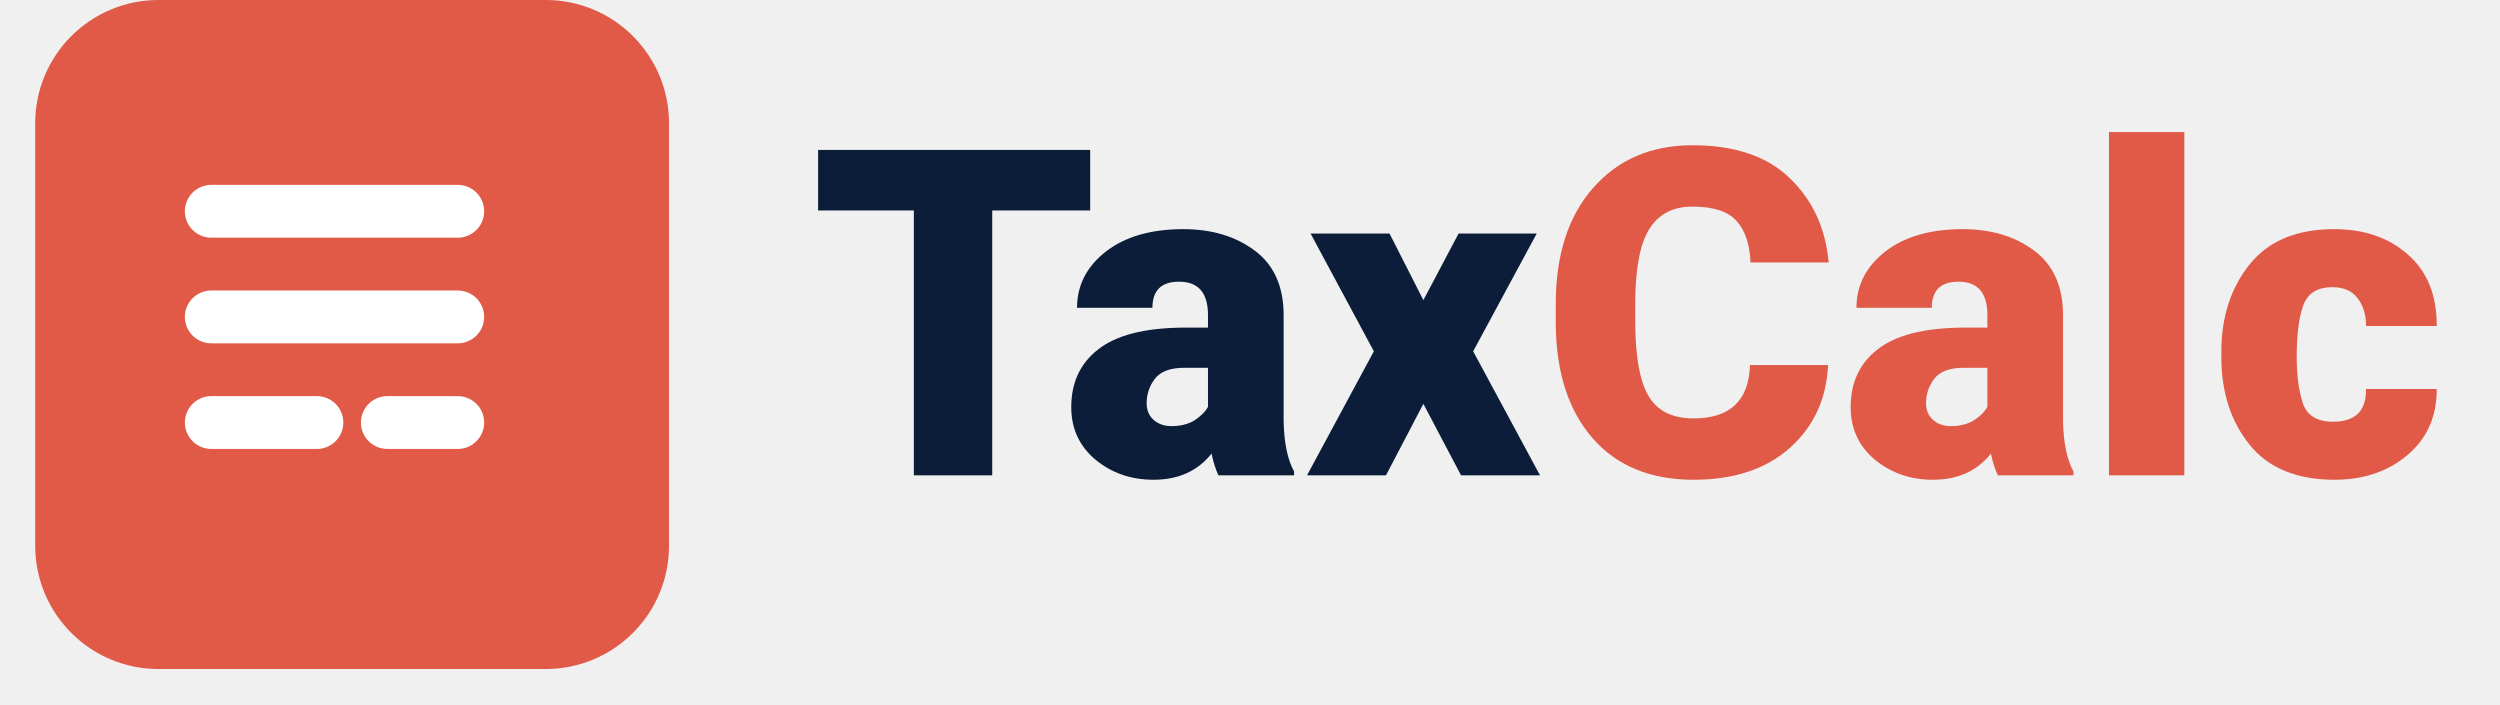
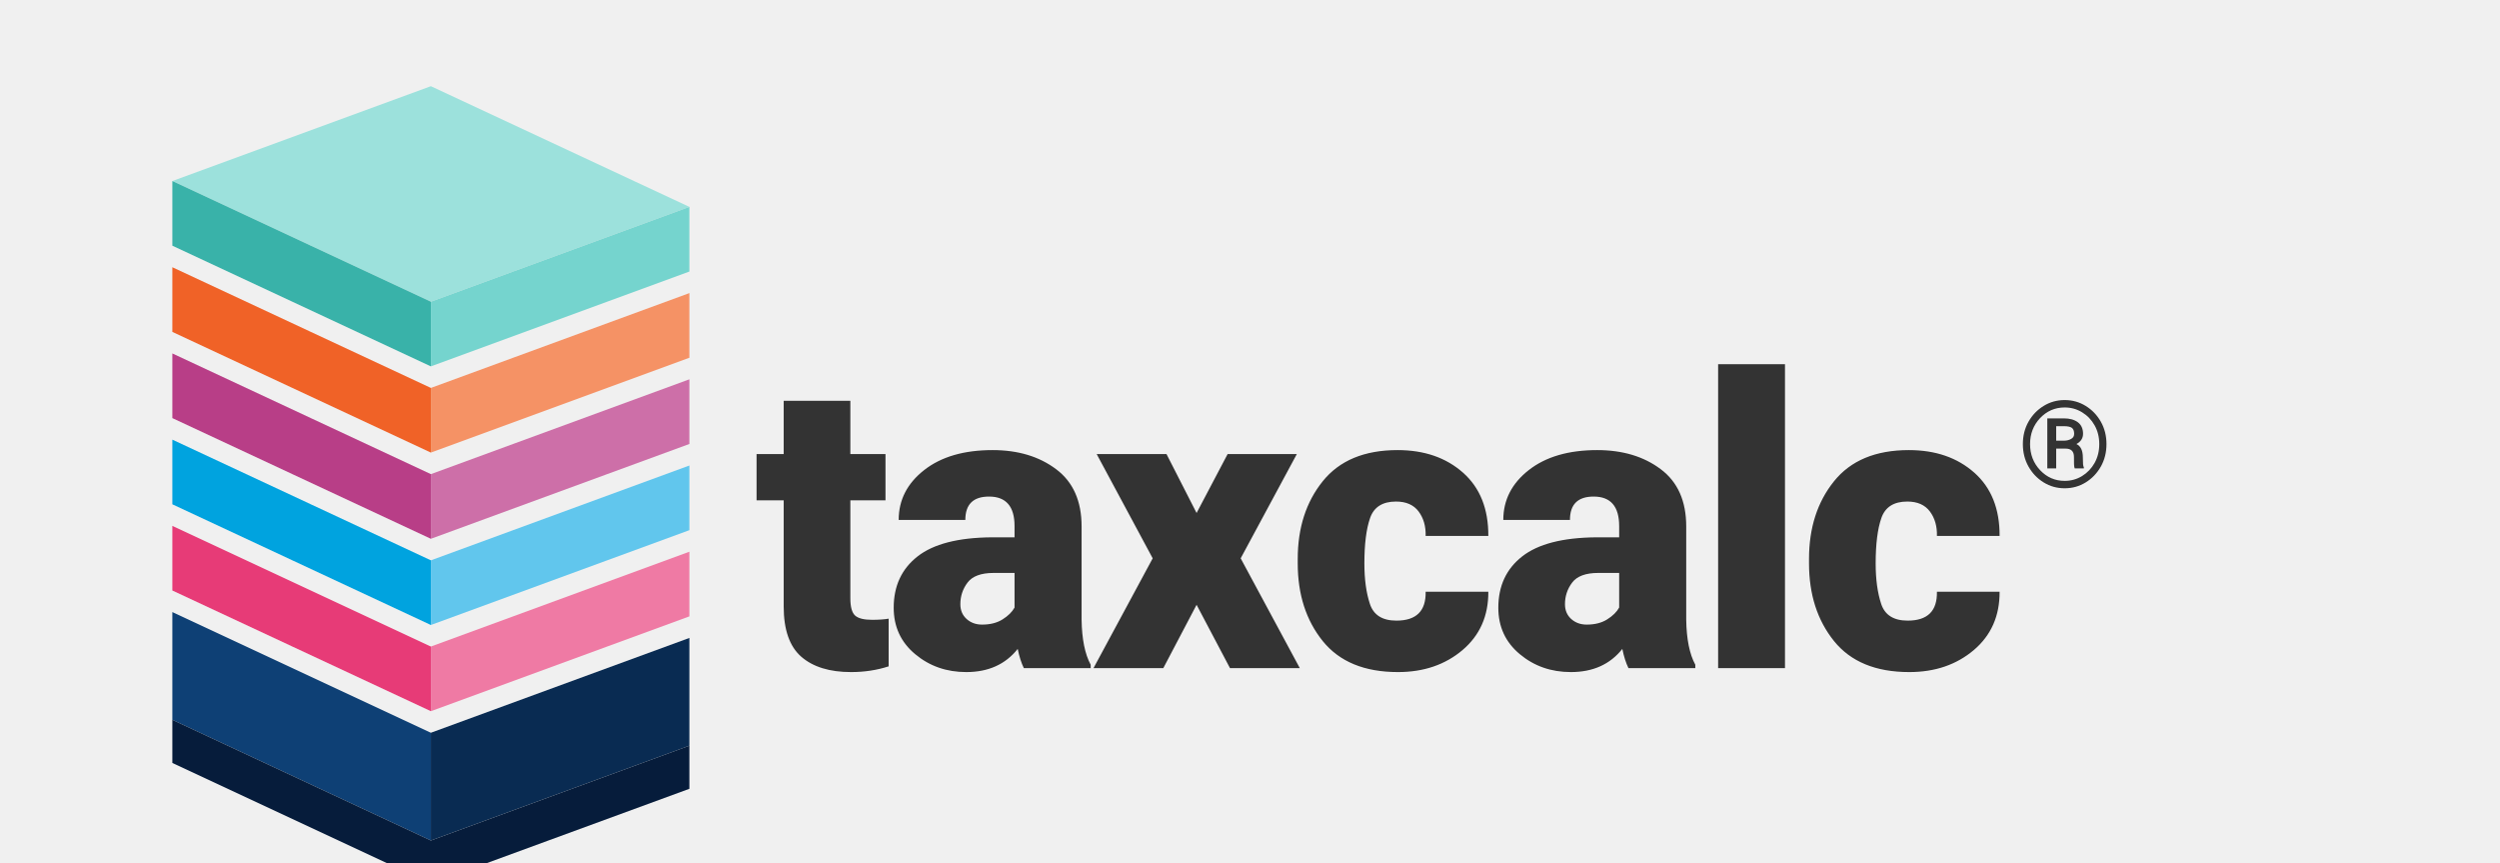
- <svg xmlns="http://www.w3.org/2000/svg" viewBox="8 10 142 40">
-   <g>
-     <rect x="10" y="10" width="36" height="38" rx="7" fill="#E05A47" />
-     <path d="M20 22 H34 M20 28 H34 M20 34 H26 M30 34 H34" stroke="#FFFFFF" stroke-width="3" stroke-linecap="round" />
+ <svg xmlns="http://www.w3.org/2000/svg" viewBox="0 0 580 200" width="100%" height="100%">
+   <g transform="translate(10, 0)">
+     <path d="M 90 20 L 150 48 L 90 70 L 30 42 Z" fill="#9CE1DC" />
+     <path d="M 30 42 L 90 70 L 90 85 L 30 57 Z" fill="#39B2A9" />
+     <path d="M 90 70 L 150 48 L 150 63 L 90 85 Z" fill="#75D4CE" />
+     <path d="M 30 62 L 90 90 L 90 105 L 30 77 Z" fill="#F06227" />
+     <path d="M 90 90 L 150 68 L 150 83 L 90 105 Z" fill="#F59265" />
+     <path d="M 30 82 L 90 110 L 90 125 L 30 97 Z" fill="#B83E87" />
+     <path d="M 90 110 L 150 88 L 150 103 L 90 125 Z" fill="#CD6FA8" />
+     <path d="M 30 102 L 90 130 L 90 145 L 30 117 Z" fill="#00A3DF" />
+     <path d="M 90 130 L 150 108 L 150 123 L 90 145 Z" fill="#61C6ED" />
+     <path d="M 30 122 L 90 150 L 90 165 L 30 137 Z" fill="#E73B77" />
+     <path d="M 90 150 L 150 128 L 150 143 L 90 165 Z" fill="#EF7AA4" />
+     <path d="M 30 142 L 90 170 L 90 195 L 30 167 Z" fill="#0E4075" />
+     <path d="M 90 170 L 150 148 L 150 173 L 90 195 Z" fill="#092B52" />
+     <path d="M 30 167 L 90 195 L 150 173 L 150 183 L 90 205 L 30 177 Z" fill="#061C3B" />
  </g>
-   <text x="54" y="37" font-family="-apple-system, BlinkMacSystemFont, 'Segoe UI', Roboto, sans-serif" font-size="26" font-weight="800" fill="#0B1D38">Tax<tspan fill="#E05A47">Calc</tspan>
-   </text>
+   <g transform="translate(175, 155)">
+     <text font-family="-apple-system, BlinkMacSystemFont, 'Segoe UI', Roboto, 'Helvetica Neue', Arial, sans-serif" font-size="94" font-weight="800" fill="#333333" letter-spacing="-2">taxcalc<tspan font-size="28" font-weight="600" dx="2" dy="-42">®</tspan>
+     </text>
+   </g>
</svg>
